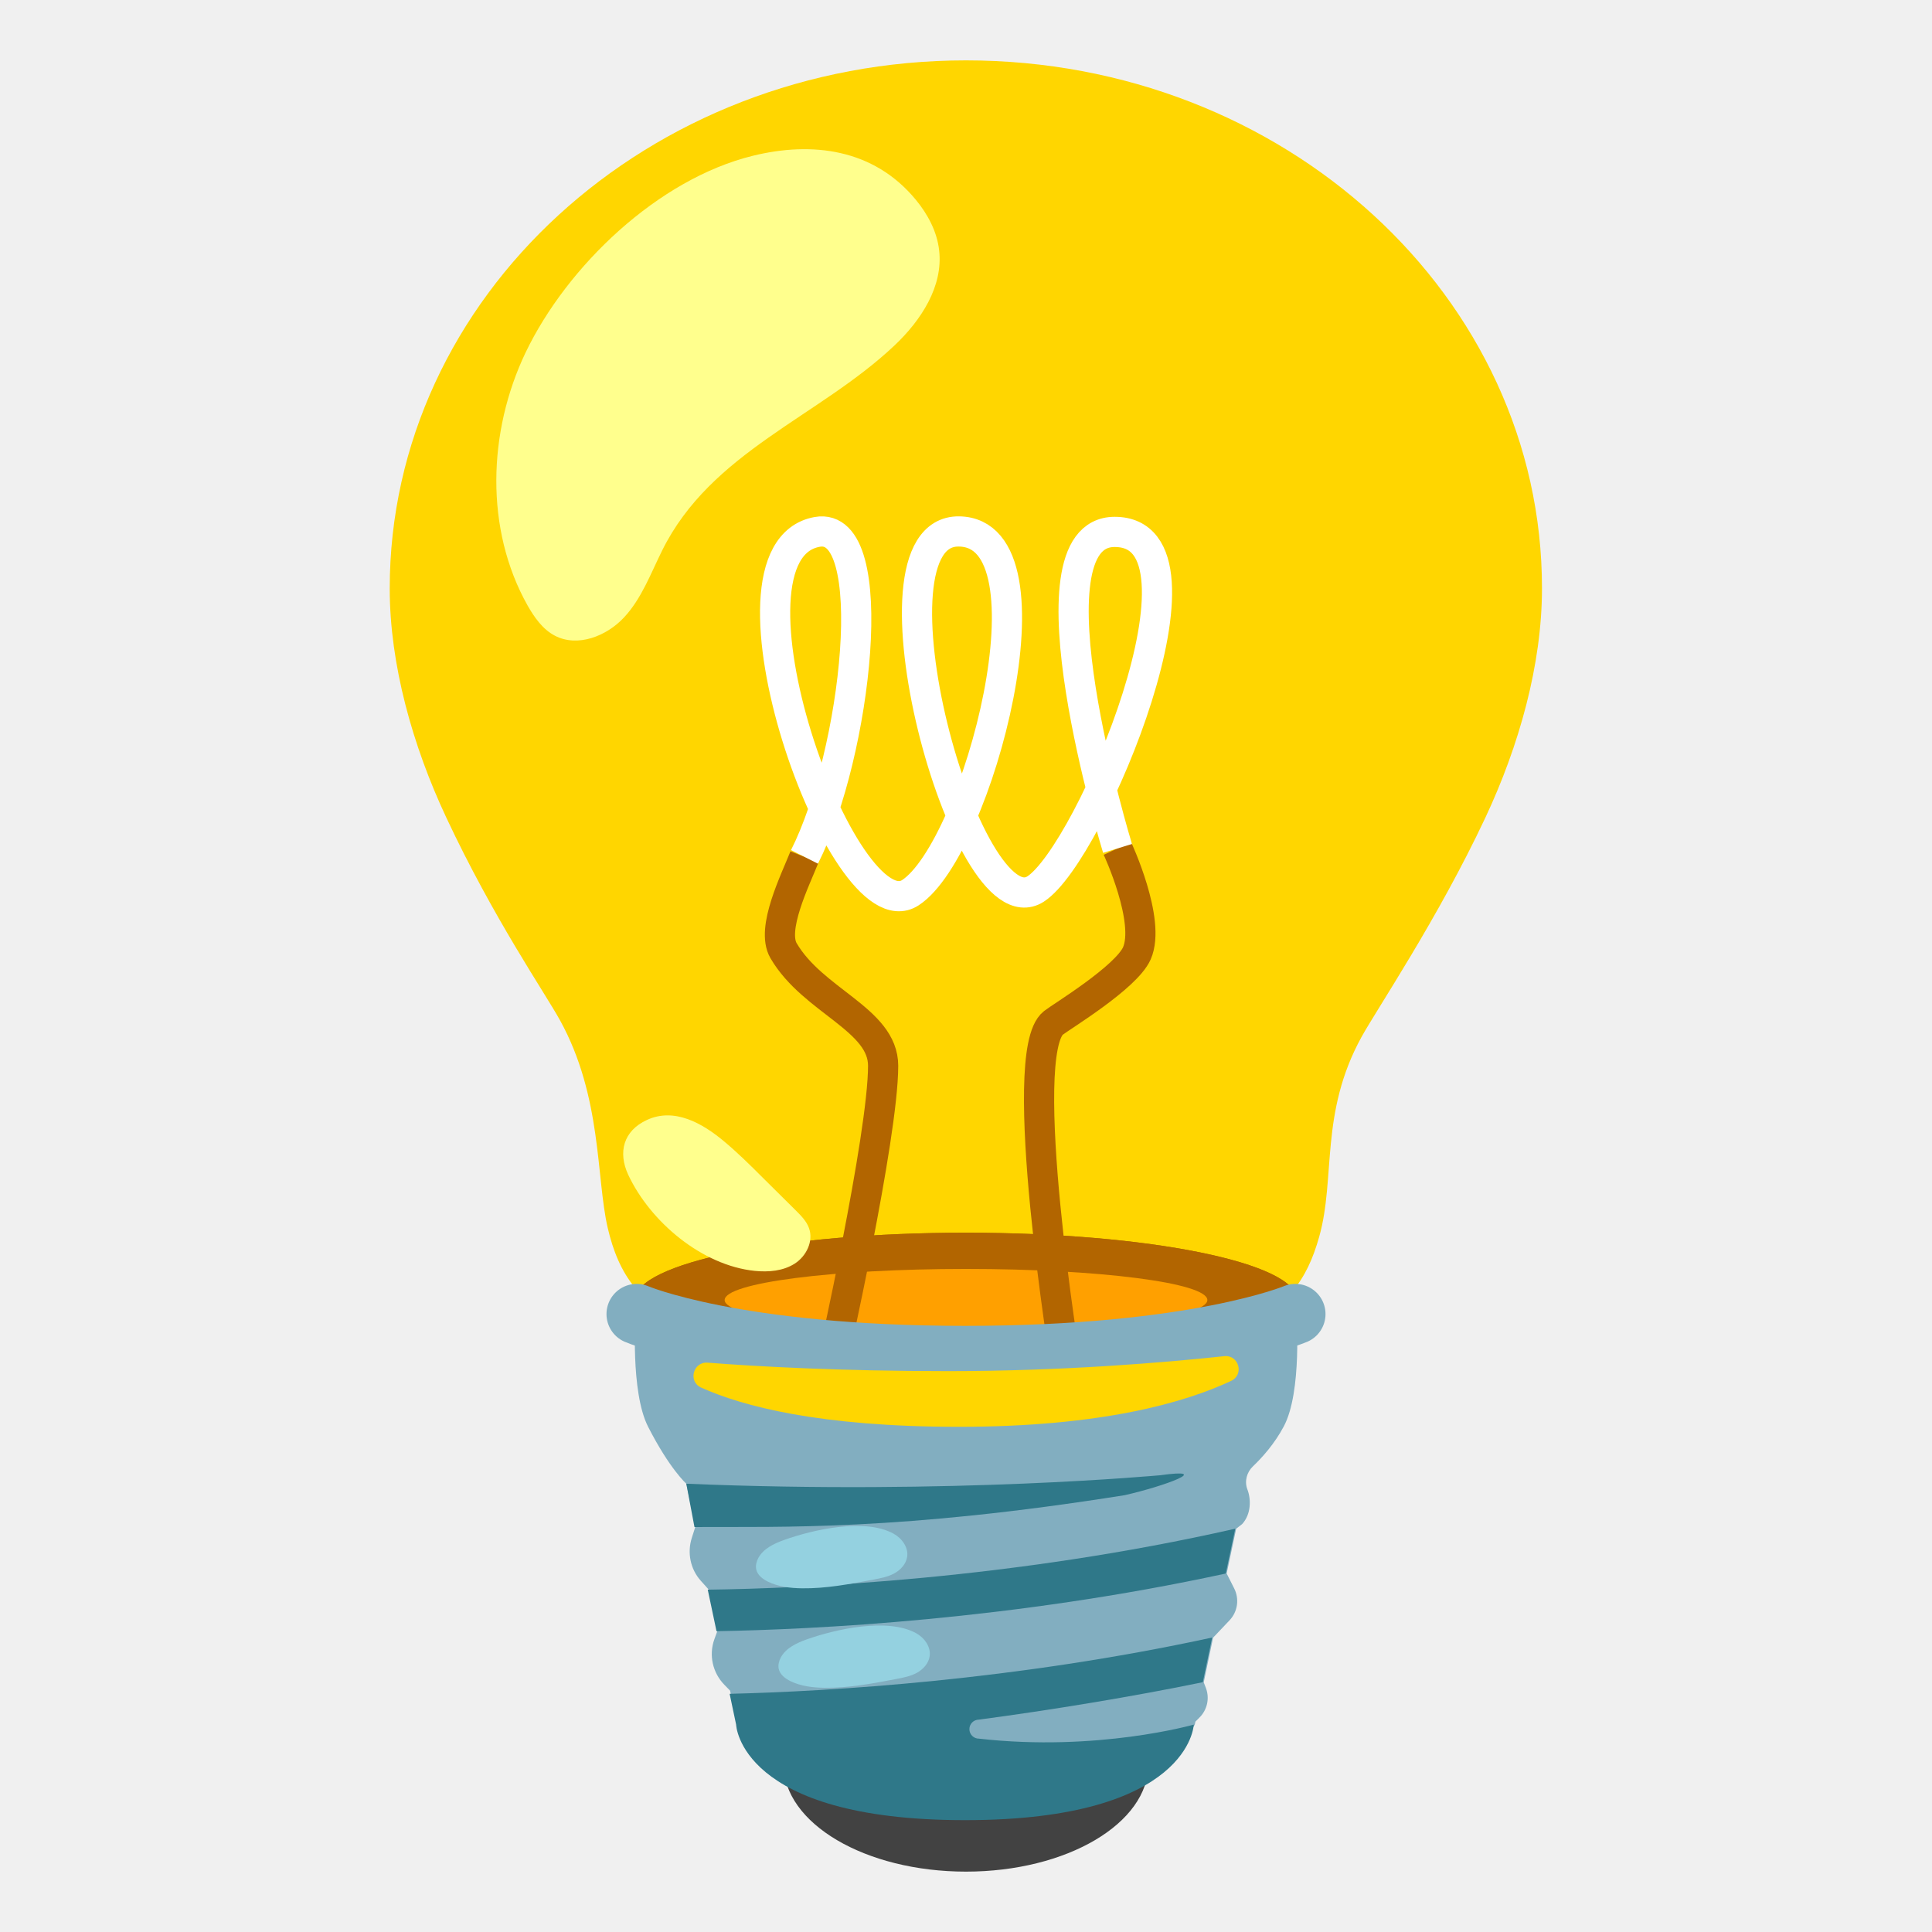
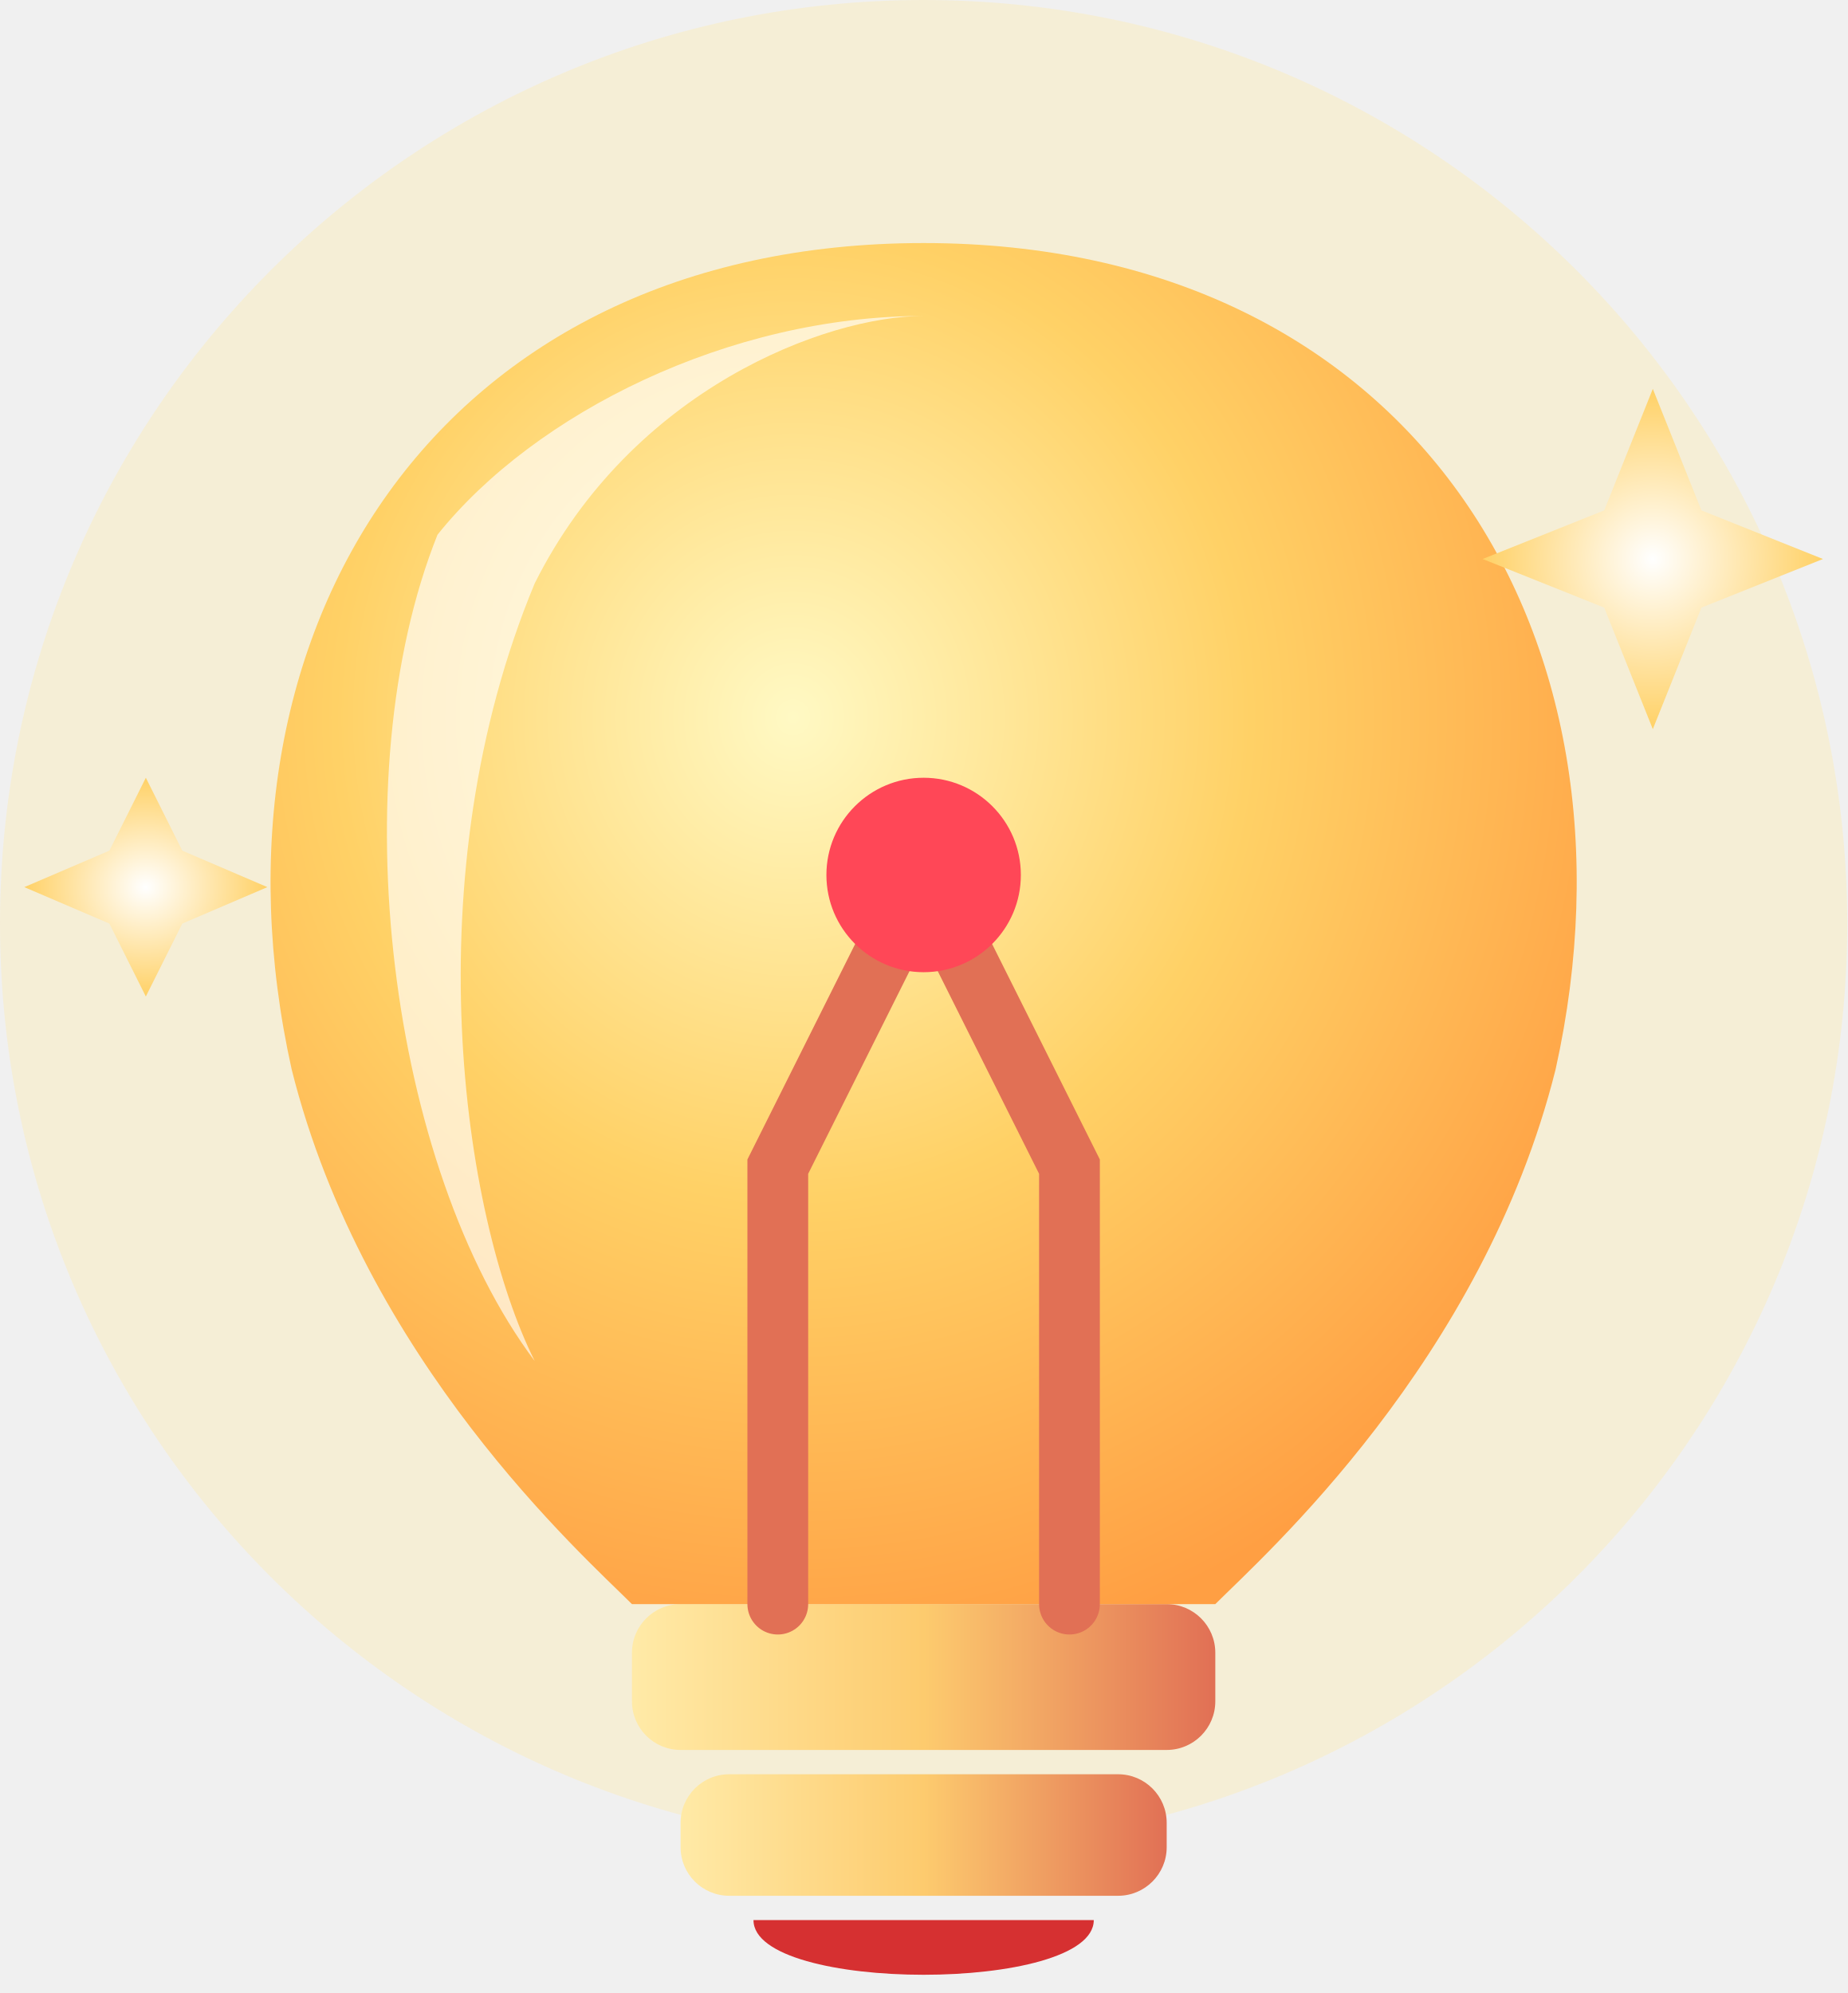
- <svg xmlns="http://www.w3.org/2000/svg" xml:space="preserve" viewBox="0 0 128 128">
-   <ellipse cx="64" cy="116.87" fill="#424242" rx="12.09" ry="7.13" />
-   <path fill="#ffd600" d="M64 4C42.92 4 25.82 19.67 25.82 38.99c0 5.04 1.52 10.43 3.75 15.18 3.13 6.68 6.54 11.62 7.54 13.44 2.78 5.06 2.38 10.39 3.15 13.73 1.45 6.24 5.79 8.5 23.73 8.5s21.8-2.15 23.41-7.9c1.1-3.91.03-8.18 2.8-13.23 1-1.82 5.07-7.85 8.21-14.54 2.23-4.75 3.75-10.14 3.75-15.18C102.18 19.67 85.08 4 64 4" />
-   <ellipse cx="64" cy="86.13" fill="#b26500" rx="21.94" ry="4.46" />
-   <ellipse cx="64" cy="86.13" fill="#b26500" rx="21.94" ry="4.46" />
-   <ellipse cx="64" cy="86.13" fill="#ffa000" rx="15.99" ry="2.06" />
-   <path fill="none" stroke="#b26500" stroke-miterlimit="10" stroke-width="2" d="M53.3 56.77c-.62 1.56-2.23 4.77-1.39 6.21 1.95 3.35 6.6 4.55 6.6 7.63 0 4.7-3.42 19.93-3.42 19.93m18.94-34.33s2.24 4.8 1.29 6.95c-.71 1.6-4.98 4.18-5.53 4.61-2.55 2 .84 22.78.84 22.78" />
-   <path fill="none" stroke="#fff" stroke-miterlimit="10" stroke-width="2" d="M53.3 56.77c3.44-6.8 5.21-22.32.84-21.53-7.37 1.33 1.71 26.83 6.18 23.9s10.01-23.85 3.21-23.93.46 26.66 5.08 23.69c3.65-2.35 12.56-23.66 5.24-23.66-6.23 0 .19 20.97.19 20.97" />
-   <path fill="#82aec0" d="M85.89 87.06S80.13 89.84 64 89.84s-21.89-2.78-21.89-2.78-.36 5.14.83 7.47c1.43 2.8 2.53 3.77 2.53 3.77l.6 2.85-.24.75c-.31.98-.09 2.06.6 2.83l.52.58.58 2.74-.2.55c-.38 1.05-.12 2.22.66 3.02l.38.39.47 2.24s2.38 5.08 15.16 5.08 15.16-5.08 15.16-5.08l.04-.19.26-.26c.52-.51.69-1.27.44-1.95l-.15-.39.62-2.96 1.09-1.15c.54-.57.66-1.41.31-2.11l-.5-.99.63-2.97.4-.31c.59-.65.6-1.63.34-2.3-.2-.53-.04-1.13.37-1.52.63-.6 1.44-1.51 2.04-2.64 1.23-2.29.84-7.45.84-7.45" />
-   <path fill="#2f7889" d="m45.47 98.3.54 2.87c5.82-.03 13.59.26 28.5-2.11 2.69-.61 5.92-1.82 2.35-1.32 0-.01-13.69 1.3-31.39.56m2 9.77c6.44-.11 19.6-.75 33.74-3.82l.63-2.97c-14.79 3.36-28.7 3.96-34.95 4.04zm32.84.42c-13.09 2.84-25.34 3.57-31.97 3.73l.43 2.04s.21 6.33 15.16 6.33 15.16-6.33 15.16-6.33-6.38 1.82-14.23.93a.63.63 0 0 1-.01-1.26c4.69-.62 10.29-1.54 14.84-2.48z" />
-   <path fill="none" stroke="#82aec0" stroke-linecap="round" stroke-miterlimit="10" stroke-width="3.997" d="M42.18 87.06s6.46 2.78 21.76 2.78 21.88-2.78 21.88-2.78" />
-   <path fill="#ffff8d" d="M49.88 10.32c3.91-.96 8-.48 10.8 2.92.79.96 1.4 2.1 1.54 3.34.28 2.39-1.2 4.65-2.96 6.31-5.02 4.74-12.15 7.04-15.39 13.58-.76 1.53-1.36 3.18-2.52 4.43s-3.09 2.01-4.6 1.21c-.8-.42-1.35-1.21-1.8-2-2.84-5.06-2.63-11.51-.13-16.75 2.75-5.74 8.78-11.5 15.06-13.04" />
-   <path fill="#ffd600" d="M46.45 91.93c-.88-.4-.53-1.72.43-1.65 3.22.25 8.7.56 15.95.56 7.64 0 14.36-.57 18.28-.99.97-.1 1.34 1.23.45 1.64-3.02 1.42-8.55 3.04-18.03 3.04-9.25 0-14.35-1.37-17.08-2.6" />
-   <path fill="#94d1e0" d="M51.94 102.03c-.67.24-1.36.57-1.7 1.19-.12.23-.19.49-.14.75.08.38.43.65.78.82.7.34 1.49.43 2.26.44 1.59.02 3.17-.28 4.74-.58.47-.09.95-.18 1.37-.41s.78-.62.85-1.09c.1-.63-.35-1.24-.9-1.54-1.9-1.05-5.34-.27-7.26.42m1.49 6.59c-.67.24-1.36.57-1.7 1.19-.12.23-.19.49-.14.75.08.38.43.65.78.82.7.34 1.49.43 2.26.44 1.59.02 3.17-.28 4.74-.58.47-.09.95-.18 1.37-.41s.78-.62.85-1.09c.1-.63-.35-1.24-.9-1.54-1.9-1.04-5.35-.26-7.26.42" />
-   <path fill="#ffff8d" d="M50.01 84.2c.91.09 1.87.01 2.64-.48s1.26-1.49.95-2.35c-.16-.45-.51-.81-.85-1.15-.75-.74-1.5-1.48-2.24-2.22-.83-.83-1.66-1.65-2.56-2.4-1.39-1.16-3.26-2.25-5.09-1.4-1.56.72-1.93 2.14-1.24 3.63 1.47 3.13 4.89 6.01 8.39 6.37" />
+ <svg xmlns="http://www.w3.org/2000/svg" viewBox="12 4 76 82" width="100%" height="100%">
+   <defs>
+     <radialGradient id="bulb-glow" cx="40%" cy="35%" r="70%">
+       <stop offset="0%" stop-color="#FFF9C4" />
+       <stop offset="50%" stop-color="#FFD166" />
+       <stop offset="100%" stop-color="#FF9F43" />
+     </radialGradient>
+     <linearGradient id="base-metal" x1="0%" y1="0%" x2="100%" y2="0%">
+       <stop offset="0%" stop-color="#FFEAA7" />
+       <stop offset="50%" stop-color="#FDCB6E" />
+       <stop offset="100%" stop-color="#E17055" />
+     </linearGradient>
+     <radialGradient id="sparkle-glow" cx="50%" cy="50%" r="50%">
+       <stop offset="0%" stop-color="#FFF" />
+       <stop offset="100%" stop-color="#FFD166" />
+     </radialGradient>
+   </defs>
+   <circle cx="50" cy="42" r="38" fill="#FFEAA7" opacity="0.35" />
+   <rect x="38" y="70" width="24" height="6" rx="2" fill="url(#base-metal)" />
+   <rect x="40" y="77" width="20" height="5" rx="2" fill="url(#base-metal)" />
+   <path d="M 43 83 C 43 86 57 86 57 83 Z" fill="#D63031" />
+   <path d="M 50 14 C 30 14 20 30 24 48 C 27 60 36 68 38 70 L 62 70 C 64 68 73 60 76 48 C 80 30 70 14 50 14 Z" fill="url(#bulb-glow)" />
+   <path d="M 30 26 C 26 36 28 52 34 60 C 31 54 29 40 34 28 C 38 20 46 17 50 17 C 42 17 34 21 30 26 Z" fill="white" opacity="0.65" />
+   <path d="M 44 70 L 44 52 L 48 44 C 50 40 50 40 50 40 C 50 40 50 40 52 44 L 56 52 L 56 70" fill="none" stroke="#E17055" stroke-width="2.5" stroke-linecap="round" />
+   <circle cx="50" cy="40" r="4" fill="#FF4757" />
+   <path d="M 80 20 L 82 25 L 87 27 L 82 29 L 80 34 L 78 29 L 73 27 L 78 25 Z" fill="url(#sparkle-glow)" />
+   <path d="M 18 36 L 19.5 39 L 23 40.5 L 19.5 42 L 18 45 L 16.5 42 L 13 40.5 L 16.5 39 Z" fill="url(#sparkle-glow)" />
</svg>
